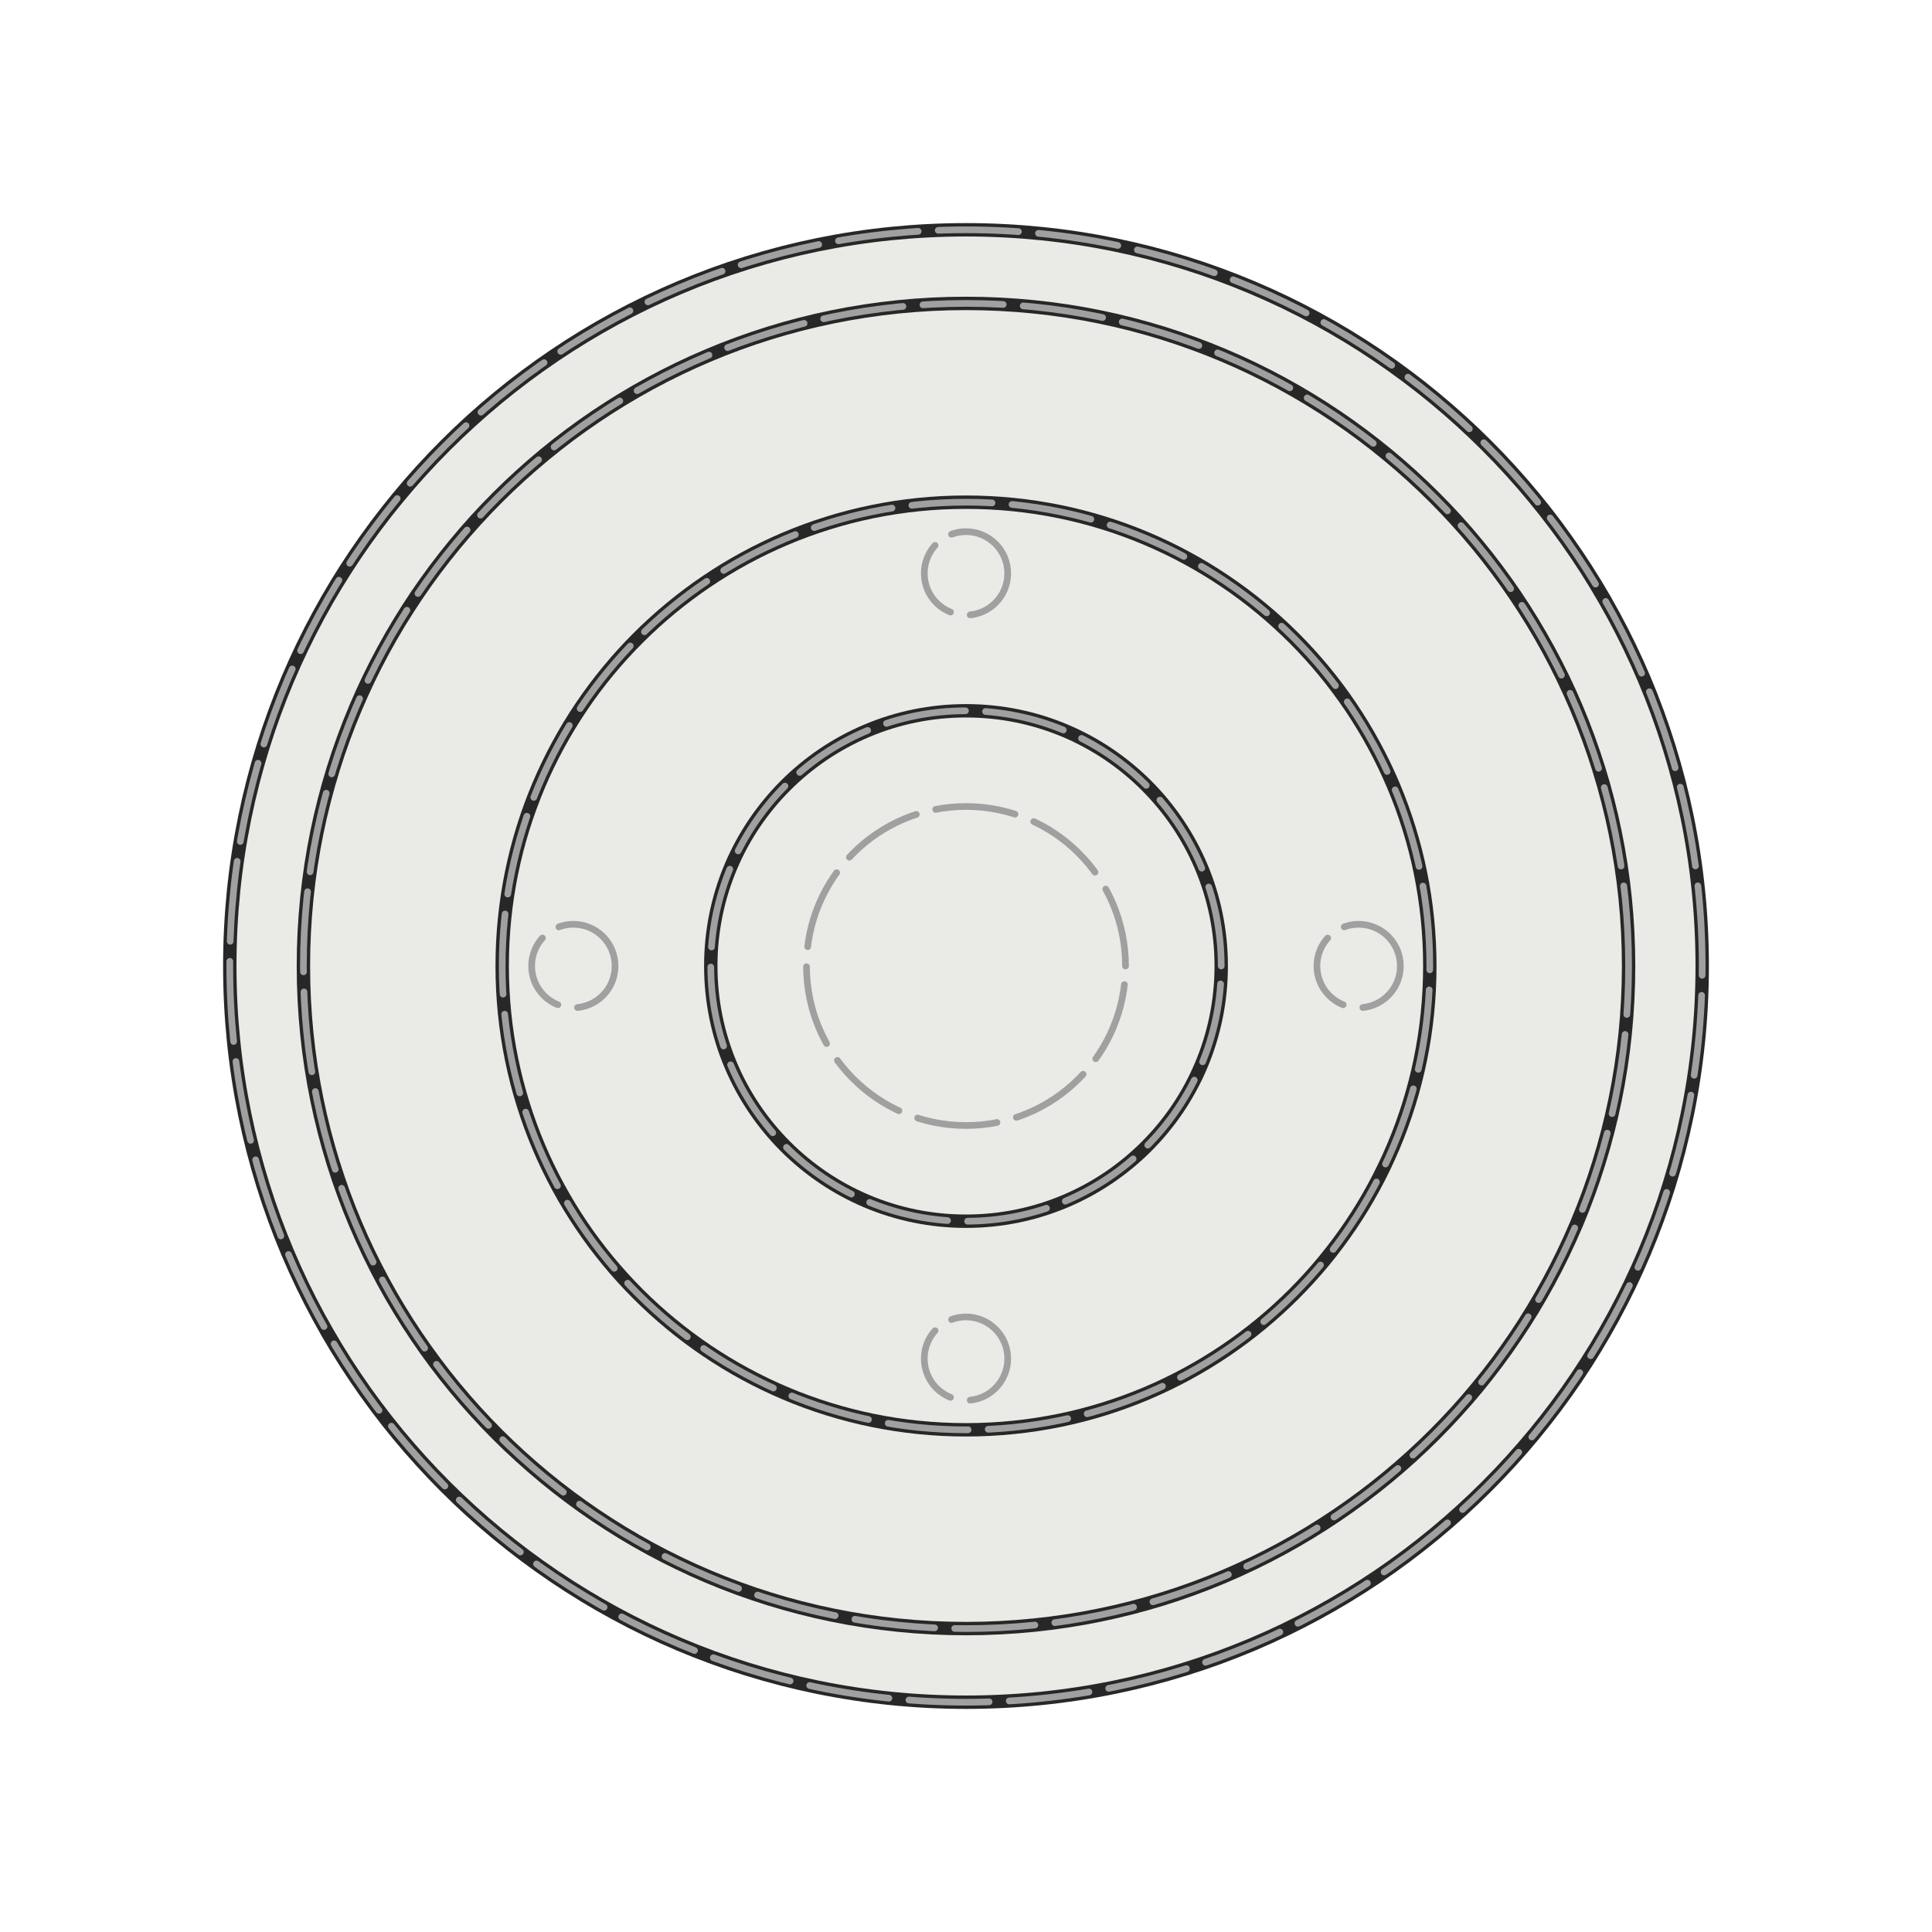
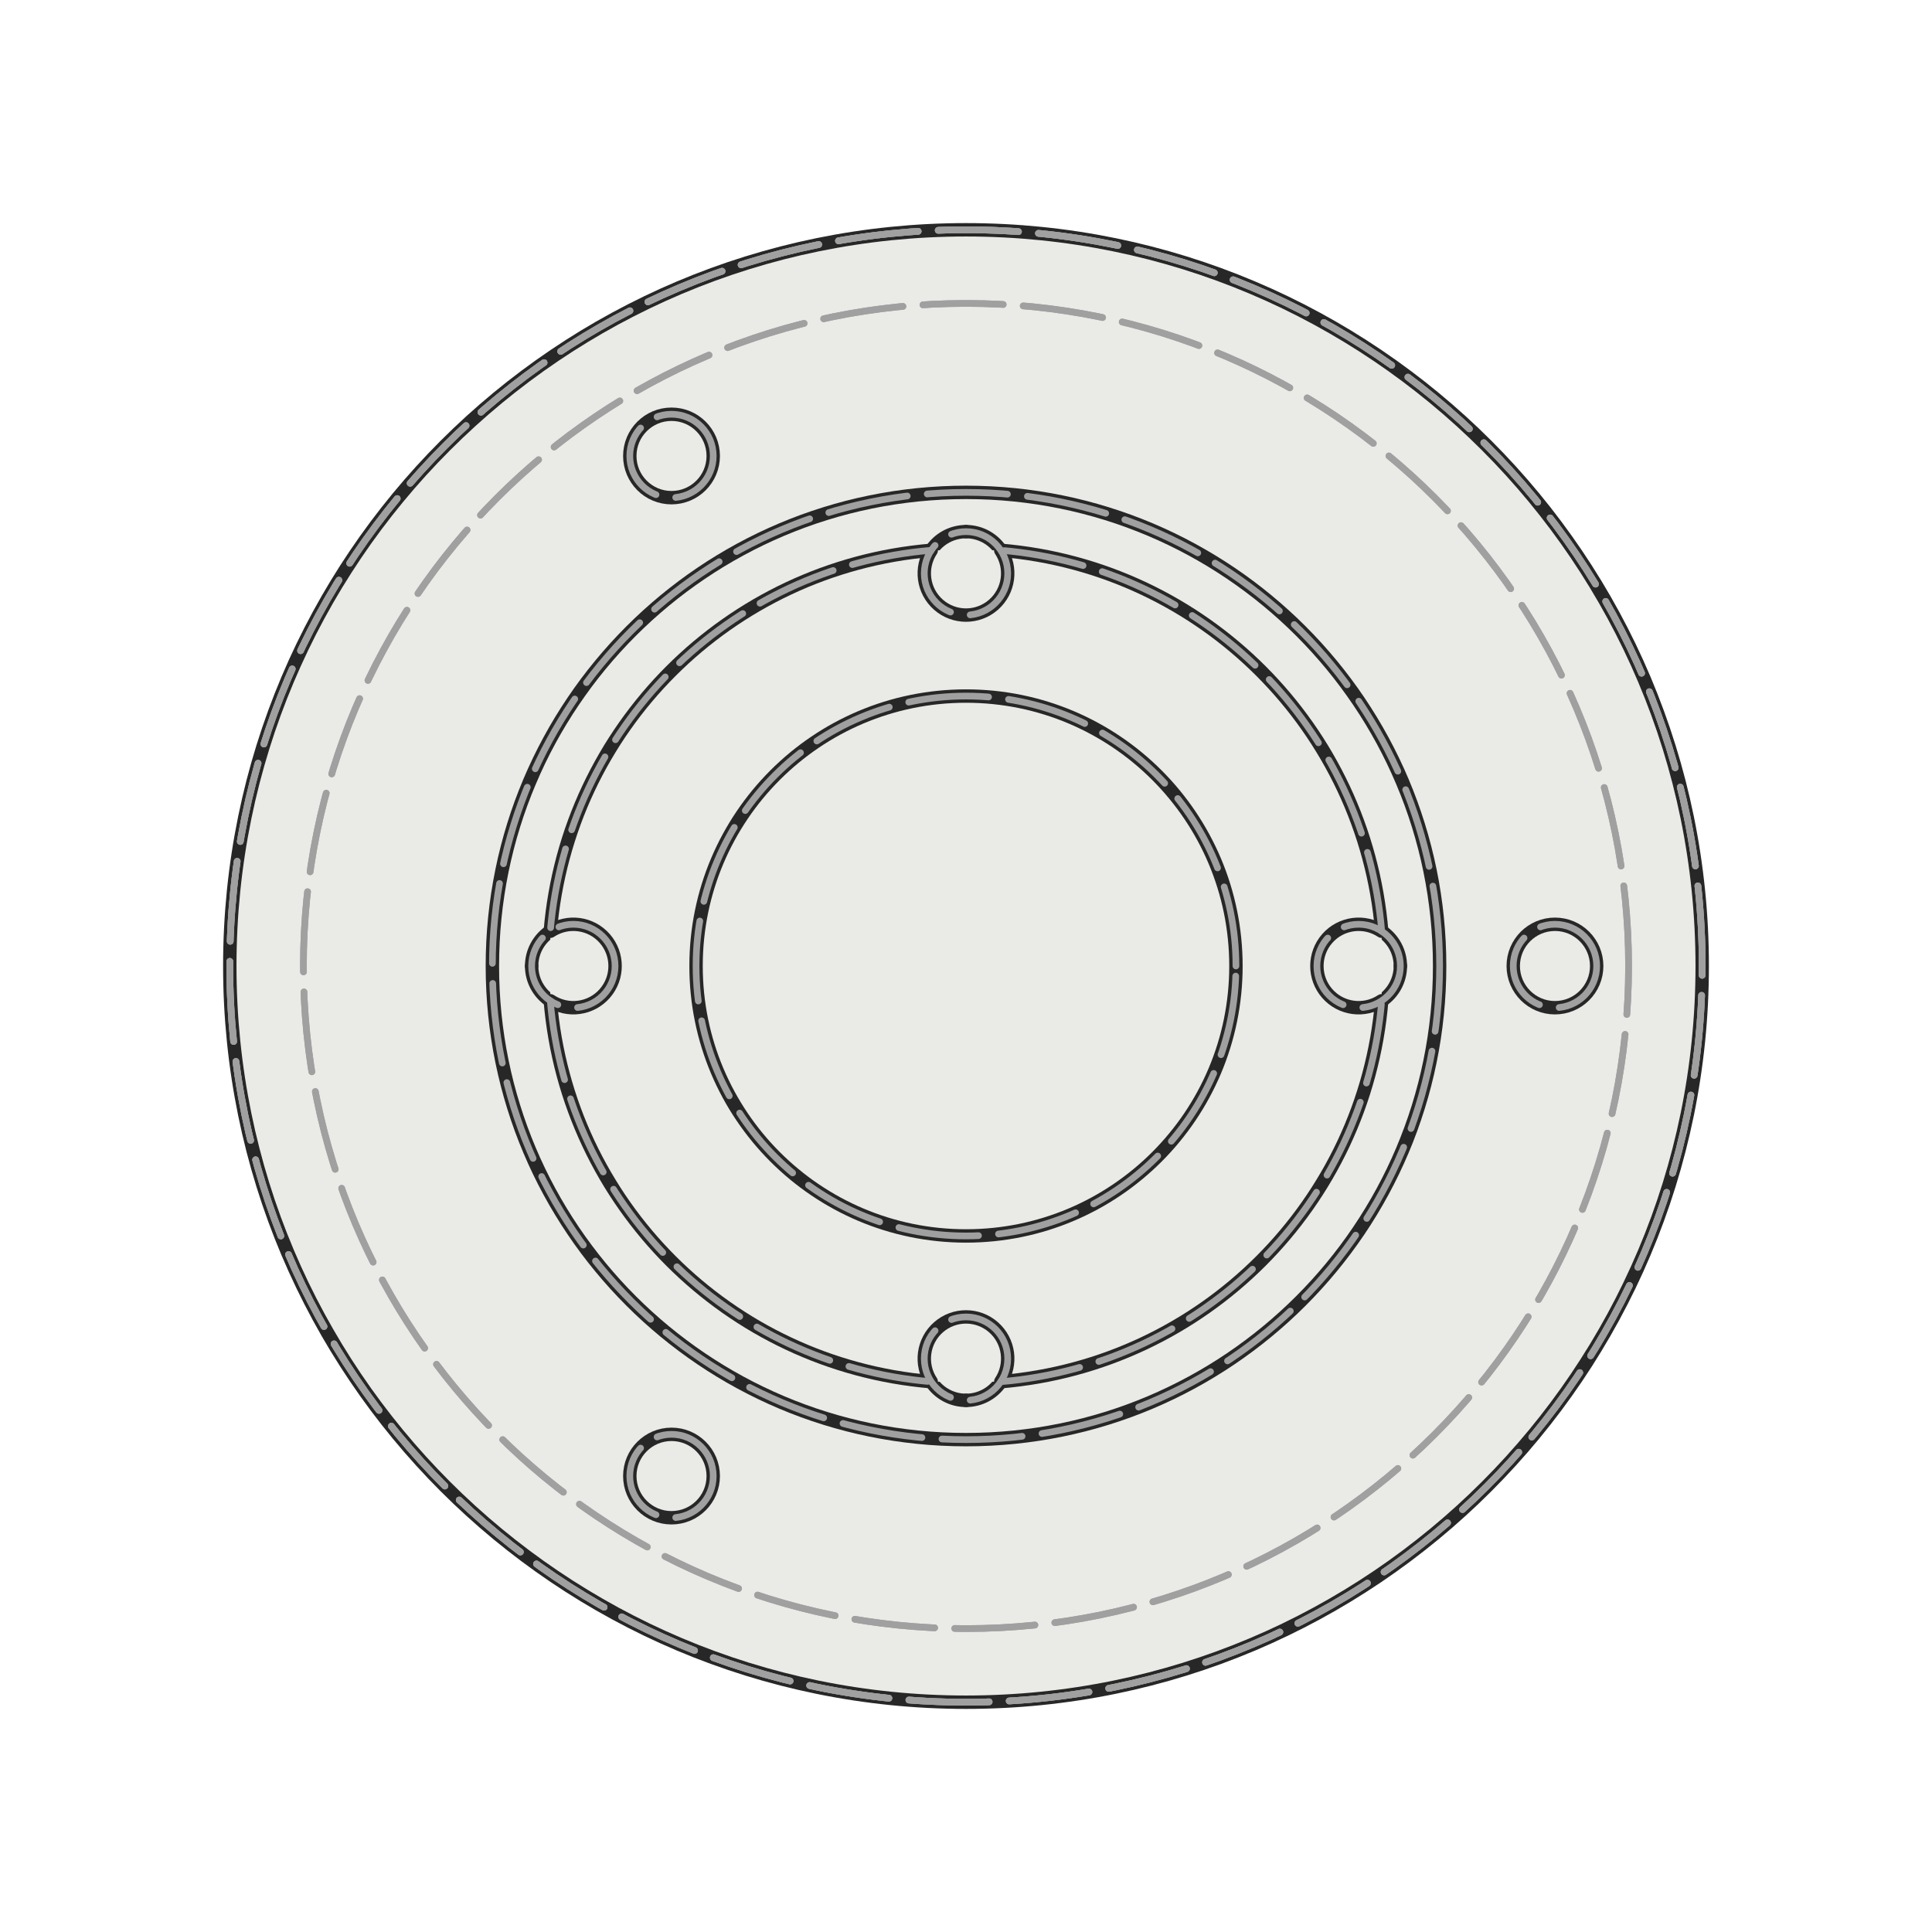
<svg xmlns="http://www.w3.org/2000/svg" width="86.6mm" height="86.6mm" viewBox="-19.682 -19.682 39.364 39.364" version="1.1">
  <g transform="scale(1,-1)" stroke-linecap="round">
    <g fill="rgb(234,234,230)" stroke="rgb(39,39,39)" stroke-width="0.273" id="vis">
-       <circle cx="0.0" cy="-0.0" r="15.0" />
-       <circle cx="0.0" cy="-0.0" r="13.5" />
-       <circle cx="-0.0" cy="-8.0" r="0.85" />
-       <circle cx="-8.0" cy="0.0" r="0.85" />
-       <circle cx="0.0" cy="-0.0" r="3.25" />
-       <circle cx="8.0" cy="-0.0" r="0.85" />
-       <circle cx="0.0" cy="8.0" r="0.85" />
-       <circle cx="0.0" cy="-0.0" r="9.45" />
-       <circle cx="0.0" cy="-0.0" r="5.2" />
+       <circle cx="-0.0" cy="-0.0" r="15.0" />
+       <circle cx="-6.0" cy="-10.392" r="0.85" />
+       <circle cx="-0.0" cy="-0.0" r="9.65" />
+       <circle cx="12.0" cy="-0.0" r="0.85" />
+       <circle cx="-6.0" cy="10.392" r="0.85" />
+       <path d="M 8.47,0.708 A 8.5,8.5 -5.2729521815626025e-37 0,1 0.708,8.47" />
+       <path d="M 0.708,8.47 A 0.85,0.85 90.0 0,1 -0.0,8.85" />
+       <path d="M -0.0,8.85 A 0.85,0.85 90.0 0,1 -0.708,8.47" />
+       <path d="M -0.708,8.47 A 8.5,8.5 -5.2729521815626025e-37 0,1 -8.47,0.708" />
+       <path d="M -8.47,0.708 A 0.85,0.85 180.0 0,1 -8.85,0.0" />
+       <path d="M -8.85,0.0 A 0.85,0.85 180.0 0,1 -8.47,-0.708" />
+       <path d="M -8.47,-0.708 A 8.5,8.5 -5.2729521815626025e-37 0,1 -0.708,-8.47" />
+       <path d="M -0.708,-8.47 A 0.85,0.85 -90 0,1 -0.0,-8.85" />
+       <path d="M -0.0,-8.85 A 0.85,0.85 -90 0,1 0.708,-8.47" />
+       <path d="M 0.708,-8.47 A 8.5,8.5 -5.2729521815626025e-37 0,1 8.47,-0.708" />
+       <path d="M 8.47,-0.708 A 0.85,0.85 -5.2729521815626025e-37 0,1 8.85,-0.0" />
+       <path d="M 8.85,-0.0 A 0.85,0.85 -5.2729521815626025e-37 0,1 8.47,0.708" />
+       <path d="M -0.708,8.47 A 0.85,0.85 90.0 1,1 0.708,8.47" />
+       <path d="M -8.47,-0.708 A 0.85,0.85 180.0 1,1 -8.47,0.708" />
+       <path d="M 0.708,-8.47 A 0.85,0.85 -90 1,1 -0.708,-8.47" />
+       <path d="M 8.47,0.708 A 0.85,0.85 -5.2729521815626025e-37 1,1 8.47,-0.708" />
+       <circle cx="-0.0" cy="-0.0" r="5.5" />
    </g>
    <g fill="none" stroke="rgb(160,160,160)" stroke-width="0.136" id="hid" stroke-dasharray="1.636 0.409">
-       <circle cx="0.0" cy="-0.0" r="15.0" />
-       <circle cx="0.0" cy="-0.0" r="13.5" />
+       <circle cx="-0.0" cy="-0.0" r="15.0" />
+       <circle cx="-0.0" cy="-0.0" r="13.5" />
+       <circle cx="-6.0" cy="-10.392" r="0.85" />
+       <circle cx="-0.0" cy="-0.0" r="9.65" />
+       <circle cx="12.0" cy="-0.0" r="0.85" />
+       <circle cx="-6.0" cy="10.392" r="0.85" />
+       <circle cx="-0.0" cy="-0.0" r="13.5" />
+       <circle cx="-0.0" cy="-0.0" r="15.0" />
+       <path d="M 8.47,0.708 A 8.5,8.5 -5.2729521815626025e-37 0,1 0.708,8.47" />
+       <circle cx="-0.0" cy="8.0" r="0.85" />
+       <path d="M -0.708,8.47 A 8.5,8.5 -5.2729521815626025e-37 0,1 -8.47,0.708" />
+       <circle cx="-8.0" cy="0.0" r="0.85" />
+       <path d="M -8.47,-0.708 A 8.5,8.5 -5.2729521815626025e-37 0,1 -0.708,-8.47" />
      <circle cx="-0.0" cy="-8.0" r="0.85" />
-       <circle cx="-8.0" cy="0.0" r="0.85" />
-       <circle cx="0.0" cy="-0.0" r="3.25" />
+       <path d="M 0.708,-8.47 A 8.5,8.5 -5.2729521815626025e-37 0,1 8.47,-0.708" />
      <circle cx="8.0" cy="-0.0" r="0.85" />
-       <circle cx="0.0" cy="8.0" r="0.85" />
-       <circle cx="0.0" cy="-0.0" r="9.45" />
-       <circle cx="0.0" cy="-0.0" r="5.2" />
+       <circle cx="-0.0" cy="-0.0" r="15.0" />
+       <circle cx="-0.0" cy="-0.0" r="5.5" />
    </g>
  </g>
</svg>
